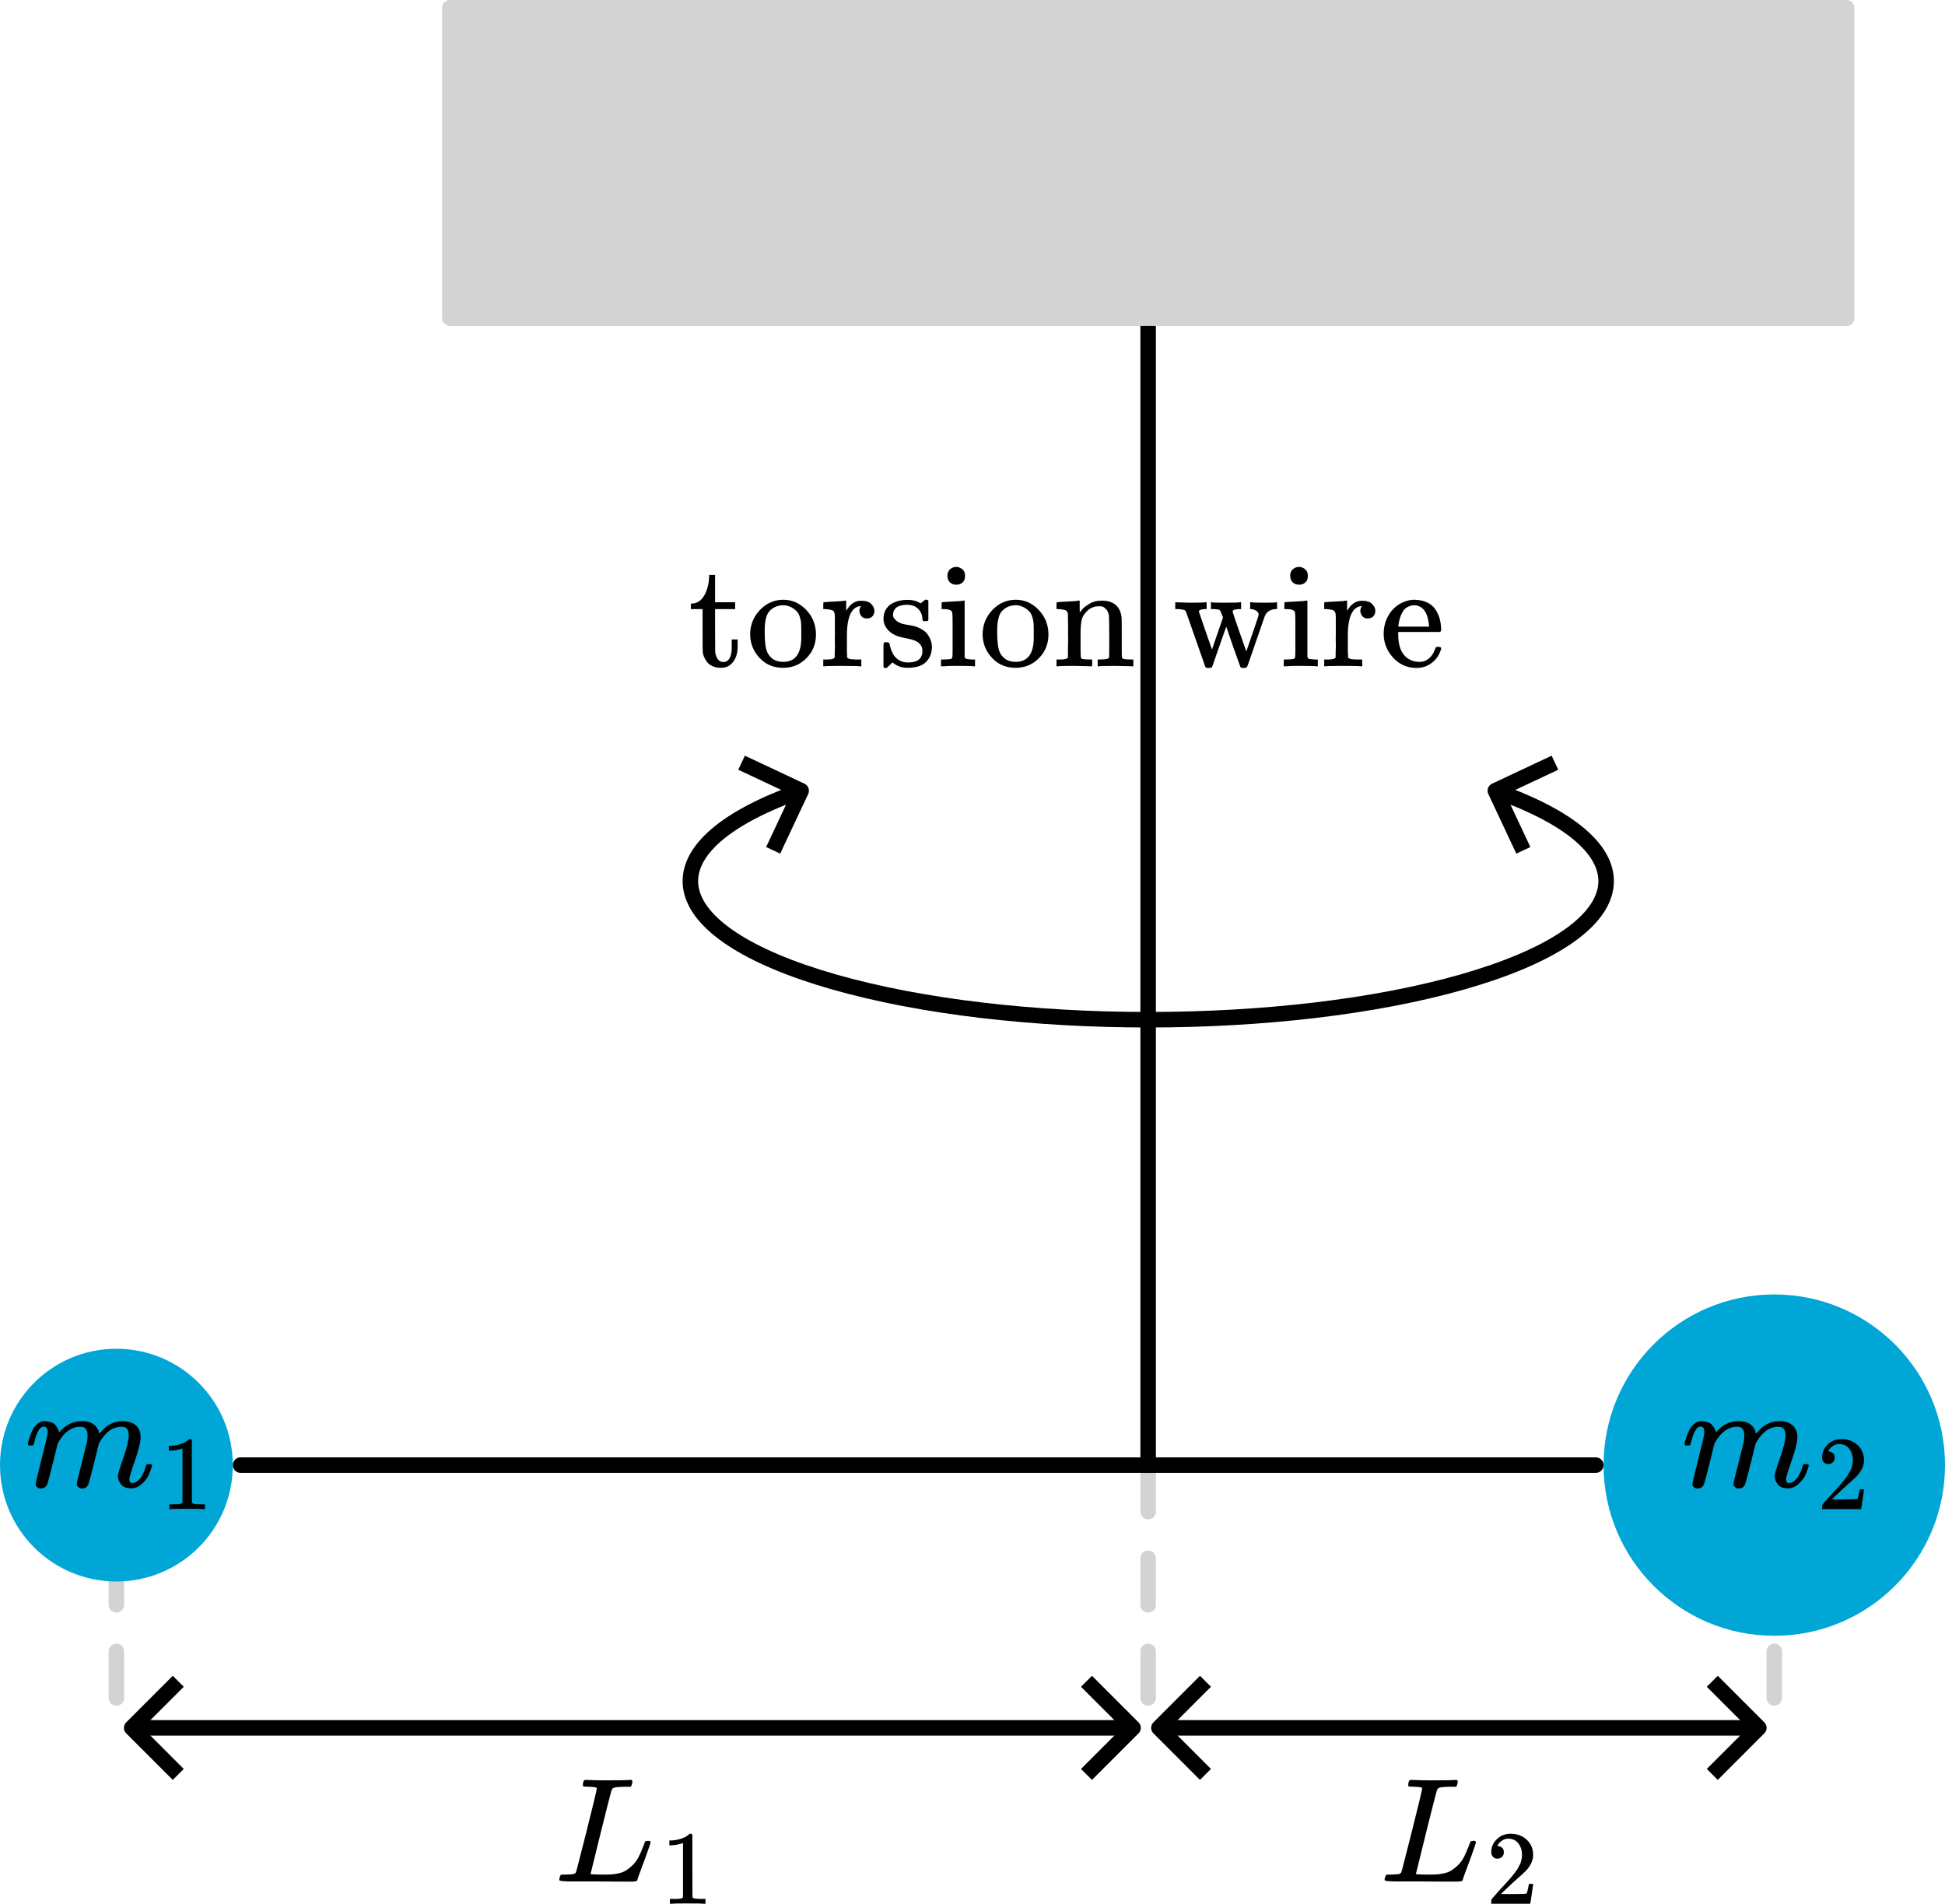
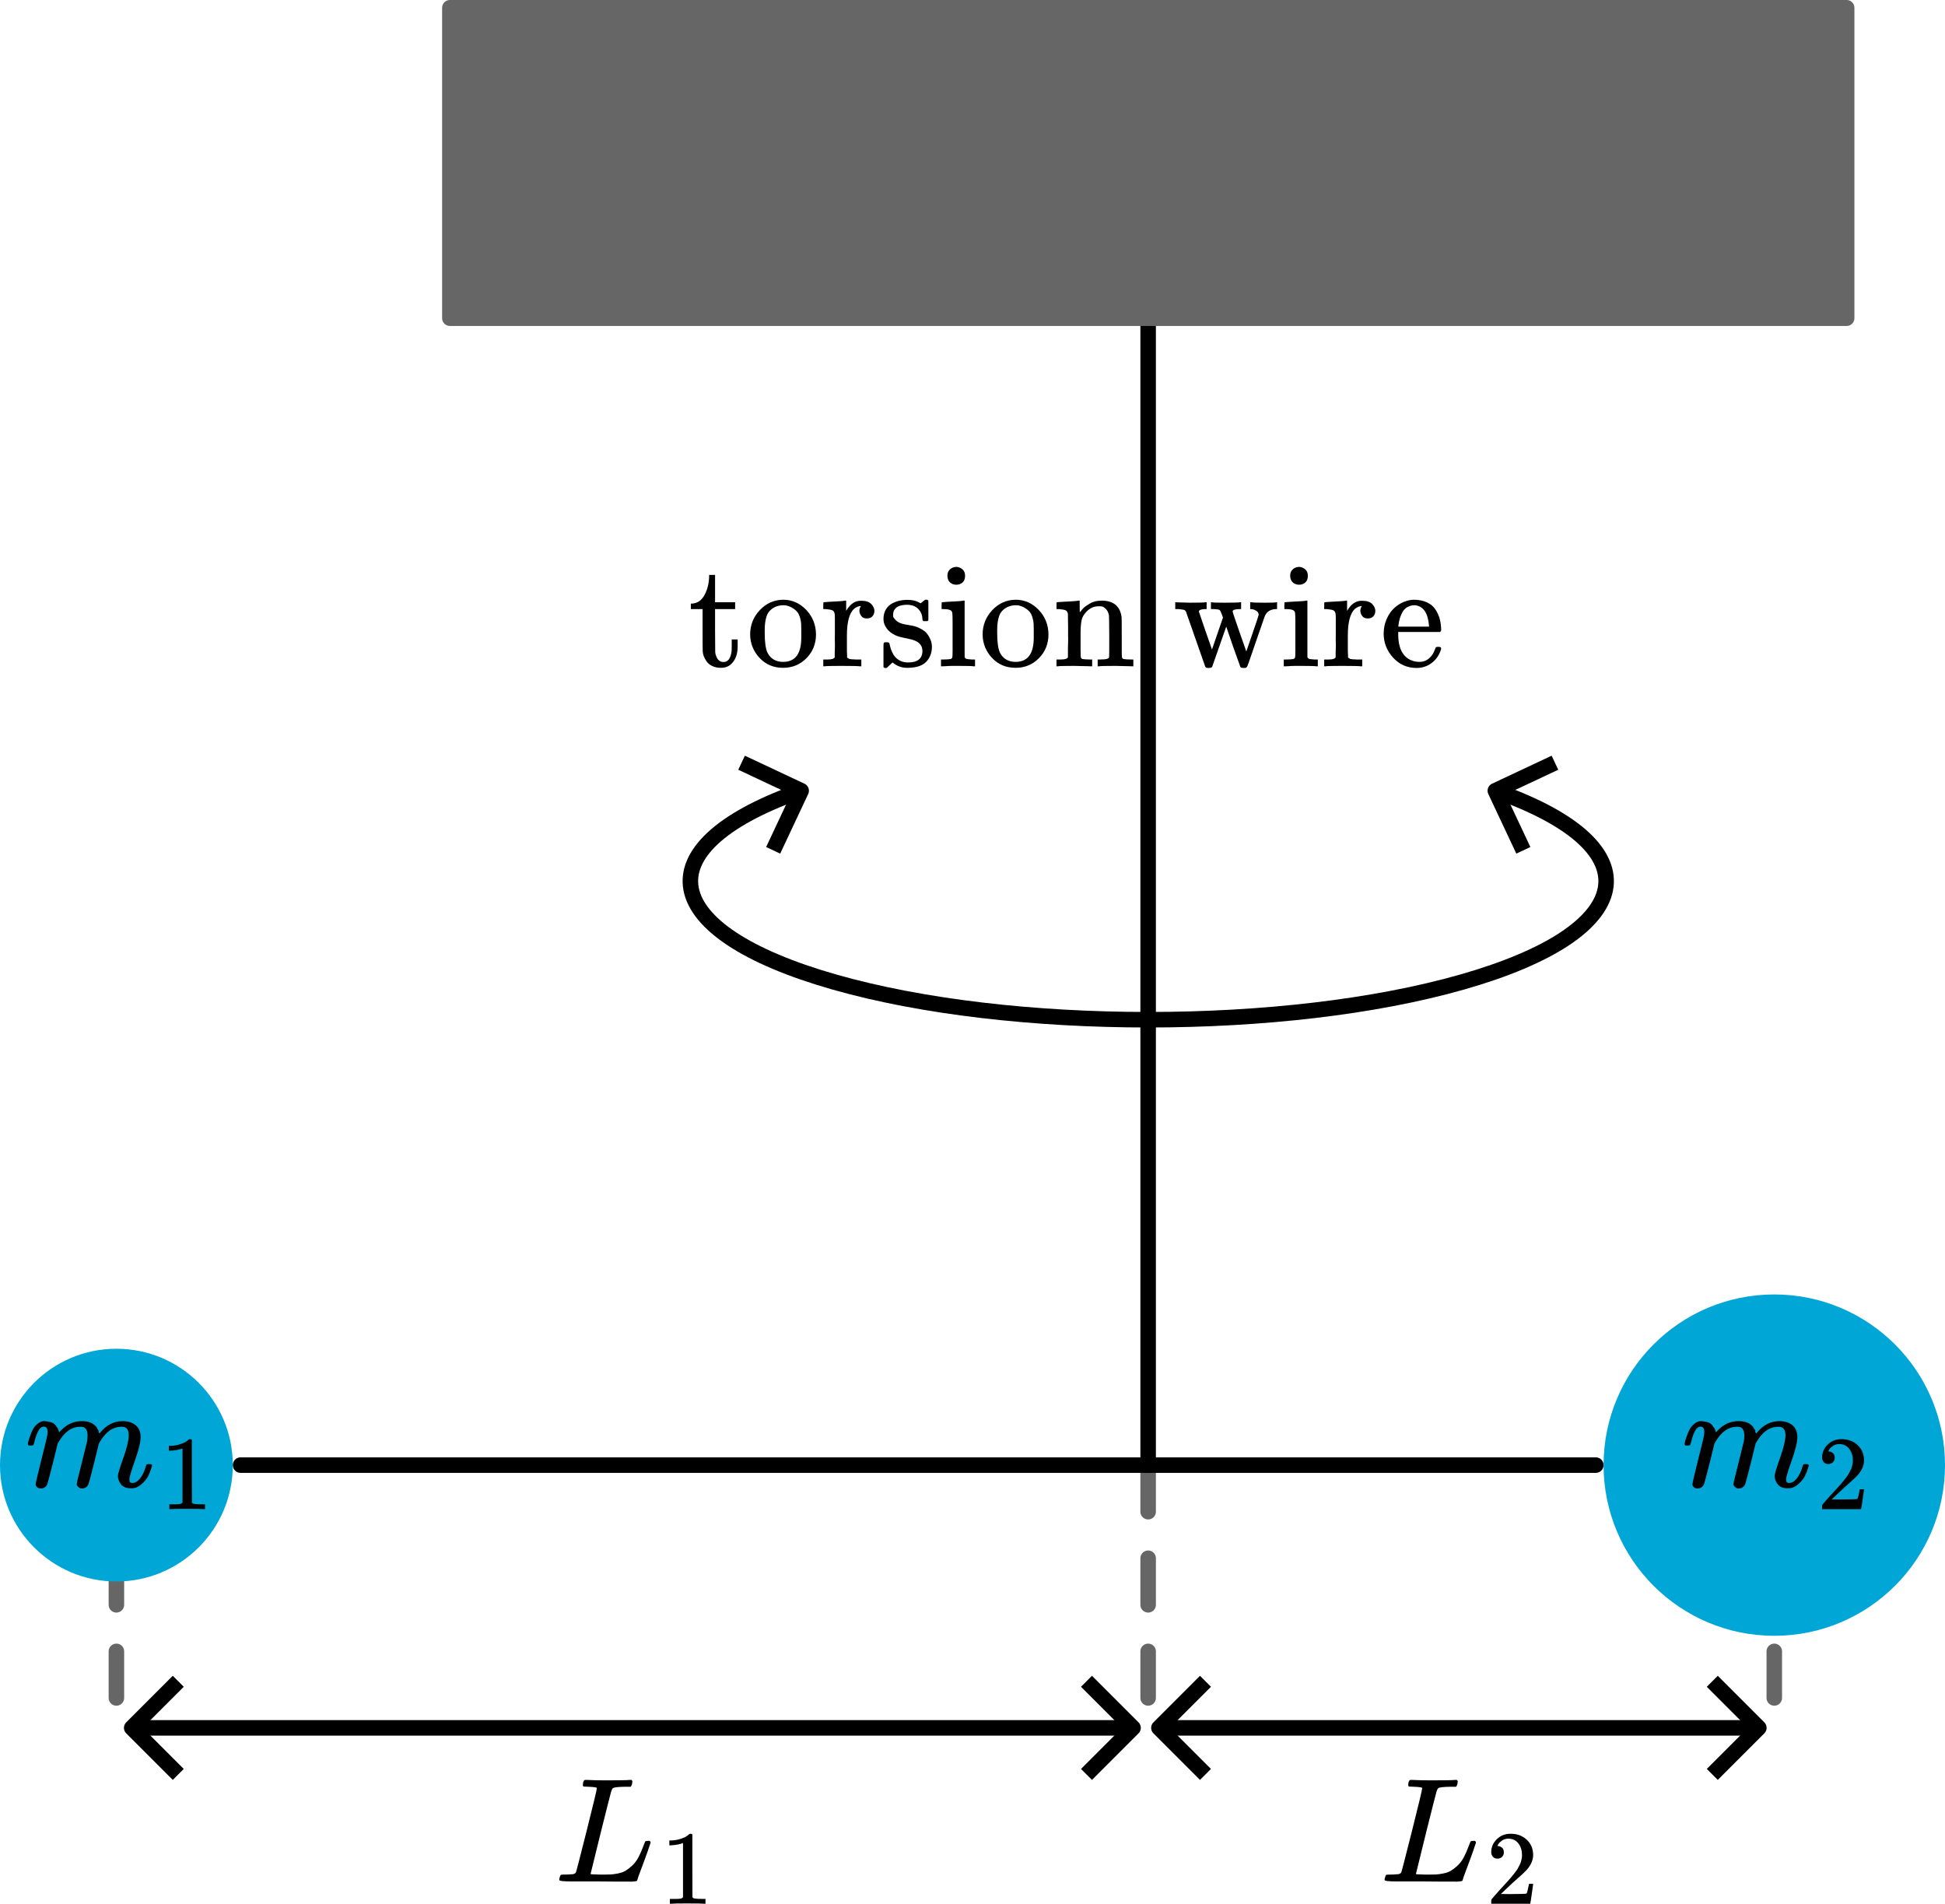
<svg xmlns="http://www.w3.org/2000/svg" xmlns:xlink="http://www.w3.org/1999/xlink" width="125.324mm" height="122.651mm" viewBox="0 0 125.324 122.651" version="1.1" id="svg1" xml:space="preserve">
  <defs id="defs1">
    <marker style="overflow:visible" id="ArrowWide" refX="0" refY="0" orient="auto-start-reverse" markerWidth="1" markerHeight="1" viewBox="0 0 1 1" preserveAspectRatio="xMidYMid">
      <path style="fill:none;stroke:context-stroke;stroke-width:1;stroke-linecap:butt" d="M 3,-3 0,0 3,3" transform="rotate(180,0.125,0)" id="path18" />
    </marker>
    <style type="text/css" id="style1">*{stroke-linejoin: round; stroke-linecap: butt}</style>
    <style type="text/css" id="style1-4">*{stroke-linejoin: round; stroke-linecap: butt}</style>
    <style type="text/css" id="style1-1">*{stroke-linejoin: round; stroke-linecap: butt}</style>
    <marker style="overflow:visible" id="ArrowWide-6" refX="0" refY="0" orient="auto-start-reverse" markerWidth="1" markerHeight="1" viewBox="0 0 1 1" preserveAspectRatio="xMidYMid">
      <path style="fill:none;stroke:context-stroke;stroke-width:1;stroke-linecap:butt" d="m -2.75,3 3,-3 -3,-3" id="path8-06" />
    </marker>
    <path id="MJX-126-TEX-N-74" d="m 27,422 q 53,4 82,56 29,52 32,122 v 15 h 40 V 431 H 316 V 385 H 181 V 241 q 1,-125 1,-141 0,-16 7,-32 14,-39 49,-39 44,0 54,71 1,8 1,46 v 35 h 40 v -35 -12 q 0,-77 -42,-117 -27,-27 -70,-27 -34,0 -59,12 -25,12 -38,31 -13,19 -19,35 -6,16 -7,32 -1,7 -1,148 V 385 H 18 v 37 z" />
    <path id="MJX-126-TEX-N-6F" d="m 28,214 q 0,95 65,164 65,69 157,70 90,0 155,-68 65,-68 66,-165 Q 471,120 407,55 343,-10 250,-10 153,-10 91,57 29,124 28,214 Z M 250,30 q 122,0 122,163 v 32 25 q 0,22 -1,38 -1,16 -7,38 -6,22 -16,36 -10,14 -31,28 -21,14 -49,20 -5,1 -16,1 -30,0 -57,-12 -43,-22 -56,-61 -13,-39 -13,-92 v -20 q 0,-96 19,-135 32,-61 105,-61 z" />
    <path id="MJX-126-TEX-N-72" d="m 36,46 h 14 q 39,0 47,14 v 8 q 0,9 0,23 0,14 1,31 1,17 0,39 -1,22 0,42 0,31 0,66 0,35 0,59 l -1,23 q -3,19 -14,25 -11,6 -45,9 H 20 v 23 q 0,23 2,23 l 10,1 q 10,1 28,2 18,1 36,2 16,1 35,2 19,1 29,3 10,2 11,1 h 3 v -69 q 39,68 97,68 h 6 q 45,0 66,-22 21,-22 21,-46 0,-21 -13,-36 -13,-15 -38,-15 -25,0 -37,16 -12,16 -13,34 0,9 2,16 2,7 5,12 3,5 3,5 -2,2 -23,-4 -16,-8 -24,-15 -47,-45 -47,-179 v -53 q 0,-13 0,-27 0,-14 0,-26 0,-12 1,-20 1,-8 0,-15 v -5 q 1,-2 3,-4 2,-2 5,-3 3,-1 5,-3 2,-2 7,-2 5,0 7,-1 2,-1 9,-1 7,0 9,0 2,0 10,-1 8,-1 10,0 h 31 V 0 h -9 Q 249,3 140,3 37,3 28,0 h -8 v 46 z" />
    <path id="MJX-126-TEX-N-73" d="m 295,316 q 0,40 -27,69 -27,29 -78,29 -36,0 -62,-13 -30,-19 -30,-52 -1,-5 0,-13 1,-8 16,-24 15,-16 43,-25 18,-5 44,-9 26,-4 44,-9 18,-5 32,-13 17,-8 33,-20 16,-12 32,-41 16,-29 17,-62 Q 359,71 321,31 283,-9 198,-10 h -8 q -52,0 -96,36 L 86,19 77,10 Q 71,4 65,-1 L 54,-11 h -8 -4 q -3,0 -9,6 v 79 58 q 0,21 2,25 2,4 10,5 h 9 q 12,0 16,-4 4,-4 5,-12 1,-8 7,-27 6,-19 19,-42 35,-51 97,-51 97,0 97,78 0,29 -18,47 -20,24 -83,36 -63,12 -83,23 -36,17 -57,46 -21,29 -21,62 0,39 17,66 17,27 43,40 26,13 50,18 24,5 44,5 h 11 q 40,0 70,-15 l 15,-8 9,7 q 10,9 22,17 h 8 4 q 3,0 9,-6 V 310 l -6,-6 h -28 q -6,6 -6,12 z" />
    <path id="MJX-126-TEX-N-69" d="m 69,609 q 0,28 18,44 18,16 44,16 23,-2 40,-17 17,-15 17,-43 0,-30 -17,-45 -17,-15 -42,-15 -25,0 -42,15 -17,15 -18,45 z M 247,0 Q 232,3 143,3 132,3 106,3 80,3 56,1 L 34,0 h -8 v 46 h 16 q 28,0 49,3 9,4 11,11 2,7 2,42 v 103 88 q 0,52 -2,66 -2,14 -14,19 -14,7 -47,7 H 30 v 23 q 0,23 2,23 l 10,1 q 10,1 28,2 18,1 36,2 17,1 36,2 19,1 29,3 10,2 11,1 h 3 V 62 q 5,-10 12,-12 7,-2 35,-4 h 23 V 0 Z" />
    <path id="MJX-126-TEX-N-6E" d="m 41,46 h 14 q 39,0 47,14 v 8 q 0,9 0,23 0,14 0,31 0,17 1,39 1,22 0,42 0,31 0,66 0,35 -1,59 v 23 q -3,19 -14,25 -11,6 -45,9 H 25 v 23 q 0,23 2,23 l 10,1 q 10,1 28,2 18,1 37,2 17,1 36,2 19,1 29,3 10,2 11,1 h 3 v -40 q 0,-38 1,-38 1,0 5,5 4,5 12,15 8,10 19,18 11,8 29,19 18,11 38,16 20,5 51,5 114,-4 127,-113 1,-7 1,-139 v -86 q 0,-38 2,-45 2,-7 11,-10 21,-3 49,-3 h 16 V 0 h -8 L 510,1 Q 487,2 460,2 433,2 422,3 319,3 310,0 h -8 v 46 h 16 q 61,0 61,16 1,2 1,138 -1,135 -2,143 -6,28 -20,42 -14,14 -24,17 -10,3 -26,2 -45,0 -79,-34 -27,-27 -34,-55 -7,-28 -8,-83 v -64 -60 q 0,-30 1,-40 1,-10 3,-13 2,-3 9,-6 21,-3 49,-3 h 16 V 0 h -8 L 234,1 Q 210,2 183,2 156,2 145,3 42,3 33,0 h -8 v 46 z" />
    <path id="MJX-126-TEX-N-20" d="" />
    <path id="MJX-126-TEX-N-77" d="m 90,368 q -6,10 -14,12 -8,2 -36,5 H 18 v 46 h 6 l 19,-1 q 19,0 41,-1 22,-1 32,-1 90,0 105,3 h 8 v -46 h -14 q -38,-2 -38,-17 0,-1 44,-129 l 44,-126 74,215 -6,17 q -10,29 -17,34 -8,5 -38,6 h -20 v 46 h 6 q 6,-3 84,-3 91,0 106,3 h 7 v -46 h -9 q -48,0 -48,-16 0,-3 14,-45 14,-42 31,-90 17,-48 32,-91 l 15,-43 41,119 q 42,122 42,128 0,16 -15,26 -15,10 -34,12 h -8 v 46 h 7 q 12,-3 95,-3 68,0 74,3 h 5 v -46 h -6 q -1,0 -6,0 -5,0 -9,-1 -47,-7 -63,-50 L 559,161 Q 546,124 528,71 508,12 503,1 498,-10 487,-11 h -8 q -19,0 -23,7 -1,1 -49,137 l -46,134 q -2,-4 -95,-271 -5,-7 -23,-7 h -5 q -13,0 -18,8 z" />
    <path id="MJX-126-TEX-N-65" d="m 28,218 q 0,55 20,100 20,45 50,73 30,28 65,42 35,14 66,15 53,0 91,-18 38,-18 58,-50 20,-32 28,-64 8,-32 9,-71 0,-7 -7,-14 H 126 v -15 q 0,-148 100,-180 20,-6 44,-6 42,0 72,32 17,17 27,42 l 10,24 q 3,3 16,3 h 3 q 17,0 17,-10 0,-4 -3,-13 Q 393,53 349,21 305,-11 250,-11 155,-11 92,58 29,127 28,218 Z m 305,57 q -11,128 -95,136 h -2 q -8,0 -16,-1 -8,-1 -25,-8 -17,-7 -29,-21 -12,-14 -23,-41 -11,-27 -16,-66 v -7 h 206 z" />
    <path id="MJX-126-TEX-I-1D45A" d="m 21,287 q 1,6 3,16 2,10 12,38 10,28 20,47 10,19 32,37 22,18 44,17 22,-1 43,-7 21,-6 30,-18 9,-12 16,-22 7,-10 8,-19 l 2,-7 q 0,-2 1,-2 l 11,11 q 60,64 141,64 17,0 31,-2 14,-2 26,-7 12,-5 19,-10 7,-5 15,-12 8,-7 10,-13 2,-6 8,-13 6,-7 4,-12 -2,-5 3,-9 5,-4 2,-7 l 8,10 q 63,75 149,75 54,0 87,-27 33,-27 34,-79 0,-51 -38,-158 -38,-107 -38,-128 1,-14 5,-19 4,-5 15,-5 28,0 52,30 24,30 39,82 3,11 6,13 3,2 16,2 20,0 20,-8 0,-1 -4,-15 -8,-29 -22,-57 -14,-28 -46,-56 -32,-28 -69,-27 -47,0 -68,27 -21,27 -21,56 0,19 36,120 36,101 37,152 0,59 -44,59 h -5 Q 565,404 506,303 L 499,291 466,157 Q 433,26 428,16 q -13,-27 -43,-27 -13,0 -21,7 -8,7 -11,12 -3,5 -3,10 0,11 34,143 l 36,146 q 3,15 3,38 0,59 -44,59 h -5 Q 288,404 229,303 L 222,291 189,157 Q 156,26 151,16 138,-11 108,-11 95,-11 87,-5 79,1 76,7 q -3,6 -2,10 0,13 38,164 39,154 39,161 3,15 3,27 0,36 -25,36 -22,0 -37,-28 Q 77,349 69,316 61,283 57,280 55,278 41,278 H 27 q -6,6 -6,9 z" />
    <path id="MJX-126-TEX-N-31" d="m 213,578 -13,-5 q -14,-5 -40,-10 -26,-5 -58,-7 H 83 v 46 h 19 q 47,2 87,15 40,13 56,24 16,11 28,22 2,3 12,3 9,0 17,-6 V 361 l 1,-300 q 7,-7 12,-9 5,-2 24,-4 19,-2 62,-2 h 26 V 0 H 416 Q 395,3 257,3 121,3 100,0 H 88 v 46 h 26 q 22,0 38,0 16,0 25,1 9,1 16,3 7,2 8,2 1,0 6,5 5,5 6,4 z" />
    <path id="MJX-126-TEX-I-1D43F" d="m 228,637 q -34,0 -36,4 -1,2 -1,8 0,24 11,33 2,1 15,1 54,-3 127,-3 141,0 162,3 h 12 q 6,-6 6,-9 0,-3 -2,-18 -5,-15 -9,-19 h -38 q -69,-1 -81,-9 -7,-4 -14,-28 Q 373,576 313,336 297,271 279,198 261,125 252,88 l -9,-36 q 0,-4 9,-4 9,0 59,-2 h 17 q 32,0 51,1 19,1 49,7 30,6 50,18 20,12 44,34 24,22 42,55 16,30 30,67 14,37 17,42 5,3 17,3 h 13 q 6,-9 6,-11 0,-2 -20,-59 Q 607,146 583,83 559,20 557,9 555,4 553,3 551,2 537,0 523,-2 494,-1 483,-1 418,-1 353,-1 294,0 H 116 q -84,0 -84,10 0,7 2,14 5,19 10,21 4,1 15,1 h 6 q 27,0 60,3 14,3 19,12 3,4 72,278 69,274 69,289 0,7 -57,9 z" />
    <path id="MJX-126-TEX-N-32" d="m 109,429 q -27,0 -43,18 -16,18 -16,44 0,71 53,123 53,52 132,52 91,0 152,-56 61,-56 62,-145 0,-43 -20,-82 -20,-39 -48,-68 -28,-29 -80,-74 -36,-31 -100,-92 l -59,-56 76,-1 q 157,0 167,5 7,2 24,89 v 3 h 40 v -3 Q 448,183 436,95 424,7 421,3 V 0 H 50 v 19 12 q 0,7 6,15 6,8 30,35 29,32 50,56 9,10 34,37 25,27 34,37 9,10 29,33 20,23 28,34 8,11 23,30 15,19 21,32 6,13 15,29 9,16 13,32 4,16 7,30 3,14 3,33 0,63 -34,109 -34,46 -97,46 -33,0 -58,-17 -25,-17 -35,-33 -10,-16 -10,-19 0,-1 5,-1 18,0 37,-14 19,-14 19,-46 0,-25 -16,-42 -16,-17 -45,-18 z" />
  </defs>
  <g id="layer1" transform="translate(-891.4739,-190.2353)">
-     <path style="fill:#e03c31;fill-opacity:1;stroke:#d3d3d3;stroke-width:1;stroke-linecap:round;stroke-dasharray:3, 3;stroke-dashoffset:0;stroke-opacity:1" d="m 898.974,284.627 v 16.927" id="path143" />
-     <path style="fill:#e03c31;fill-opacity:1;stroke:#d3d3d3;stroke-width:1;stroke-linecap:round;stroke-dasharray:3, 3;stroke-dashoffset:0;stroke-opacity:1" d="m 1005.798,284.627 v 16.927" id="path154" />
-     <path style="fill:#e03c31;fill-opacity:1;stroke:#d3d3d3;stroke-width:1;stroke-linecap:round;stroke-dasharray:3, 3;stroke-dashoffset:0;stroke-opacity:1" d="m 965.453,284.627 v 16.927" id="path141" />
-     <path style="fill:#d3d3d3;stroke:#000000;stroke-width:1;stroke-linecap:round;stroke-opacity:1" d="M 965.453,284.627 V 202.02" id="path109-8" />
-     <rect style="fill:#d3d3d3;stroke:#d3d3d3;stroke-width:1;stroke-linecap:round" id="rect112" width="20" height="90" x="190.735" y="-1010.461" transform="rotate(90)" />
+     <path style="fill:#e03c31;fill-opacity:1;stroke:#666666;stroke-width:1;stroke-linecap:round;stroke-dasharray:3, 3;stroke-dashoffset:0;stroke-opacity:1" d="m 898.974,284.627 v 16.927" id="path143" />
+     <path style="fill:#e03c31;fill-opacity:1;stroke:#666666;stroke-width:1;stroke-linecap:round;stroke-dasharray:3, 3;stroke-dashoffset:0;stroke-opacity:1" d="m 1005.798,284.627 v 16.927" id="path154" />
+     <path style="fill:#e03c31;fill-opacity:1;stroke:#666666;stroke-width:1;stroke-linecap:round;stroke-dasharray:3, 3;stroke-dashoffset:0;stroke-opacity:1" d="m 965.453,284.627 v 16.927" id="path141" />
+     <path style="fill:#666666;stroke:#000000;stroke-width:1;stroke-linecap:round;stroke-opacity:1" d="M 965.453,284.627 V 202.02" id="path109-8" />
+     <rect style="fill:#666666;stroke:#666666;stroke-width:1;stroke-linecap:round" id="rect112" width="20" height="90" x="190.735" y="-1010.461" transform="rotate(90)" />
    <path style="fill:none;stroke:#000000;stroke-width:1;stroke-linecap:round;stroke-opacity:1;marker-start:url(#ArrowWide-6);marker-end:url(#ArrowWide-6)" id="path132-0" d="m 988.06,241.263 a 29.502,8.929 0 0 1 -2.354,12.235 29.502,8.929 0 0 1 -40.491,0 29.502,8.929 0 0 1 -2.354,-12.235" />
    <path style="fill:#e03c31;fill-opacity:1;stroke:#000000;stroke-width:1;stroke-linecap:round;stroke-dasharray:none;stroke-opacity:1" d="M 906.974,284.627 H 994.298" id="path140" />
    <ellipse style="fill:#00a6d6;stroke:#00a6d6;stroke-width:1;stroke-linecap:round;stroke-dasharray:none;stroke-opacity:1" id="ellipse140" cx="898.974" cy="284.627" rx="7" ry="6.997" />
    <ellipse style="fill:#00a6d6;stroke:#00a6d6;stroke-width:1;stroke-linecap:round;stroke-dasharray:none;stroke-opacity:1" id="ellipse141" cx="1005.798" cy="284.627" rx="10.5" ry="10.496" />
    <path style="fill:#e03c31;fill-opacity:1;stroke:#000000;stroke-width:1;stroke-linecap:round;stroke-dasharray:none;stroke-dashoffset:0;stroke-opacity:1;marker-start:url(#ArrowWide);marker-end:url(#ArrowWide)" d="m 900.21,301.554 h 64.021" id="path155" />
    <path style="fill:#e03c31;fill-opacity:1;stroke:#000000;stroke-width:1;stroke-linecap:round;stroke-dasharray:none;stroke-dashoffset:0;stroke-opacity:1;marker-start:url(#ArrowWide);marker-end:url(#ArrowWide)" d="m 966.397,301.554 h 38.156" id="path156" />
    <g data-mml-node="mtext" id="g12-88" style="fill:#000000;stroke:#000000;stroke-width:0" transform="matrix(0.00957754,0,0,-0.00957754,935.8149,233.1643)">
      <use data-c="74" xlink:href="#MJX-126-TEX-N-74" id="use1-57" style="stroke-width:0" />
      <use data-c="6F" xlink:href="#MJX-126-TEX-N-6F" transform="translate(389)" id="use2-70" style="stroke-width:0" />
      <use data-c="72" xlink:href="#MJX-126-TEX-N-72" transform="translate(889)" id="use3-89" style="stroke-width:0" />
      <use data-c="73" xlink:href="#MJX-126-TEX-N-73" transform="translate(1281)" id="use4-3" style="stroke-width:0" />
      <use data-c="69" xlink:href="#MJX-126-TEX-N-69" transform="translate(1675)" id="use5-0" style="stroke-width:0" />
      <use data-c="6F" xlink:href="#MJX-126-TEX-N-6F" transform="translate(1953)" id="use6-7" style="stroke-width:0" />
      <use data-c="6E" xlink:href="#MJX-126-TEX-N-6E" transform="translate(2453)" id="use7-4" style="stroke-width:0" />
      <use data-c="20" xlink:href="#MJX-126-TEX-N-20" transform="translate(3009)" id="use8-7" style="stroke-width:0" />
      <use data-c="77" xlink:href="#MJX-126-TEX-N-77" transform="translate(3259)" id="use9-8" style="stroke-width:0" />
      <use data-c="69" xlink:href="#MJX-126-TEX-N-69" transform="translate(3981)" id="use10-37" style="stroke-width:0" />
      <use data-c="72" xlink:href="#MJX-126-TEX-N-72" transform="translate(4259)" id="use11-1" style="stroke-width:0" />
      <use data-c="65" xlink:href="#MJX-126-TEX-N-65" transform="translate(4651)" id="use12-0" style="stroke-width:0" />
    </g>
    <g data-mml-node="msub" transform="matrix(0.00957754,0,0,-0.00957754,893.0651,286.026)" id="g15-0" style="fill:#000000;stroke:#000000;stroke-width:0">
      <g data-mml-node="mi" id="g13-8" style="stroke-width:0">
        <use data-c="1D45A" xlink:href="#MJX-126-TEX-I-1D45A" id="use13-34" style="stroke-width:0" />
      </g>
      <g data-mml-node="mn" transform="matrix(0.707,0,0,0.707,911,-150)" id="g14-5" style="stroke-width:0">
        <use data-c="31" xlink:href="#MJX-126-TEX-N-31" id="use14-01" style="stroke-width:0" />
      </g>
    </g>
    <g data-mml-node="msub" transform="matrix(0.00957754,0,0,-0.00957754,927.2021,311.4495)" id="g18-4" style="fill:#000000;stroke:#000000;stroke-width:0">
      <g data-mml-node="mi" id="g16-5" style="stroke-width:0">
        <use data-c="1D43F" xlink:href="#MJX-126-TEX-I-1D43F" id="use15-6" style="stroke-width:0" />
      </g>
      <g data-mml-node="mn" transform="matrix(0.707,0,0,0.707,714,-150)" id="g17-2" style="stroke-width:0">
        <use data-c="31" xlink:href="#MJX-126-TEX-N-31" id="use16-03" style="stroke-width:0" />
      </g>
    </g>
    <g data-mml-node="msub" transform="matrix(0.00957754,0,0,-0.00957754,999.8148,286.026)" id="g21-5" style="fill:#000000;stroke:#000000;stroke-width:0">
      <g data-mml-node="mi" id="g19-66" style="stroke-width:0">
        <use data-c="1D45A" xlink:href="#MJX-126-TEX-I-1D45A" id="use18-6" style="stroke-width:0" />
      </g>
      <g data-mml-node="mn" transform="matrix(0.707,0,0,0.707,911,-150)" id="g20-76" style="stroke-width:0">
        <use data-c="32" xlink:href="#MJX-126-TEX-N-32" id="use19-7" style="stroke-width:0" />
      </g>
    </g>
    <g data-mml-node="msub" transform="matrix(0.00957754,0,0,-0.00957754,980.383,311.4495)" id="g24-7" style="fill:#000000;stroke:#000000;stroke-width:0">
      <g data-mml-node="mi" id="g22-1" style="stroke-width:0">
        <use data-c="1D43F" xlink:href="#MJX-126-TEX-I-1D43F" id="use21-9" style="stroke-width:0" />
      </g>
      <g data-mml-node="mn" transform="matrix(0.707,0,0,0.707,714,-150)" id="g23-1" style="stroke-width:0">
        <use data-c="32" xlink:href="#MJX-126-TEX-N-32" id="use22-627" style="stroke-width:0" />
      </g>
    </g>
  </g>
</svg>
